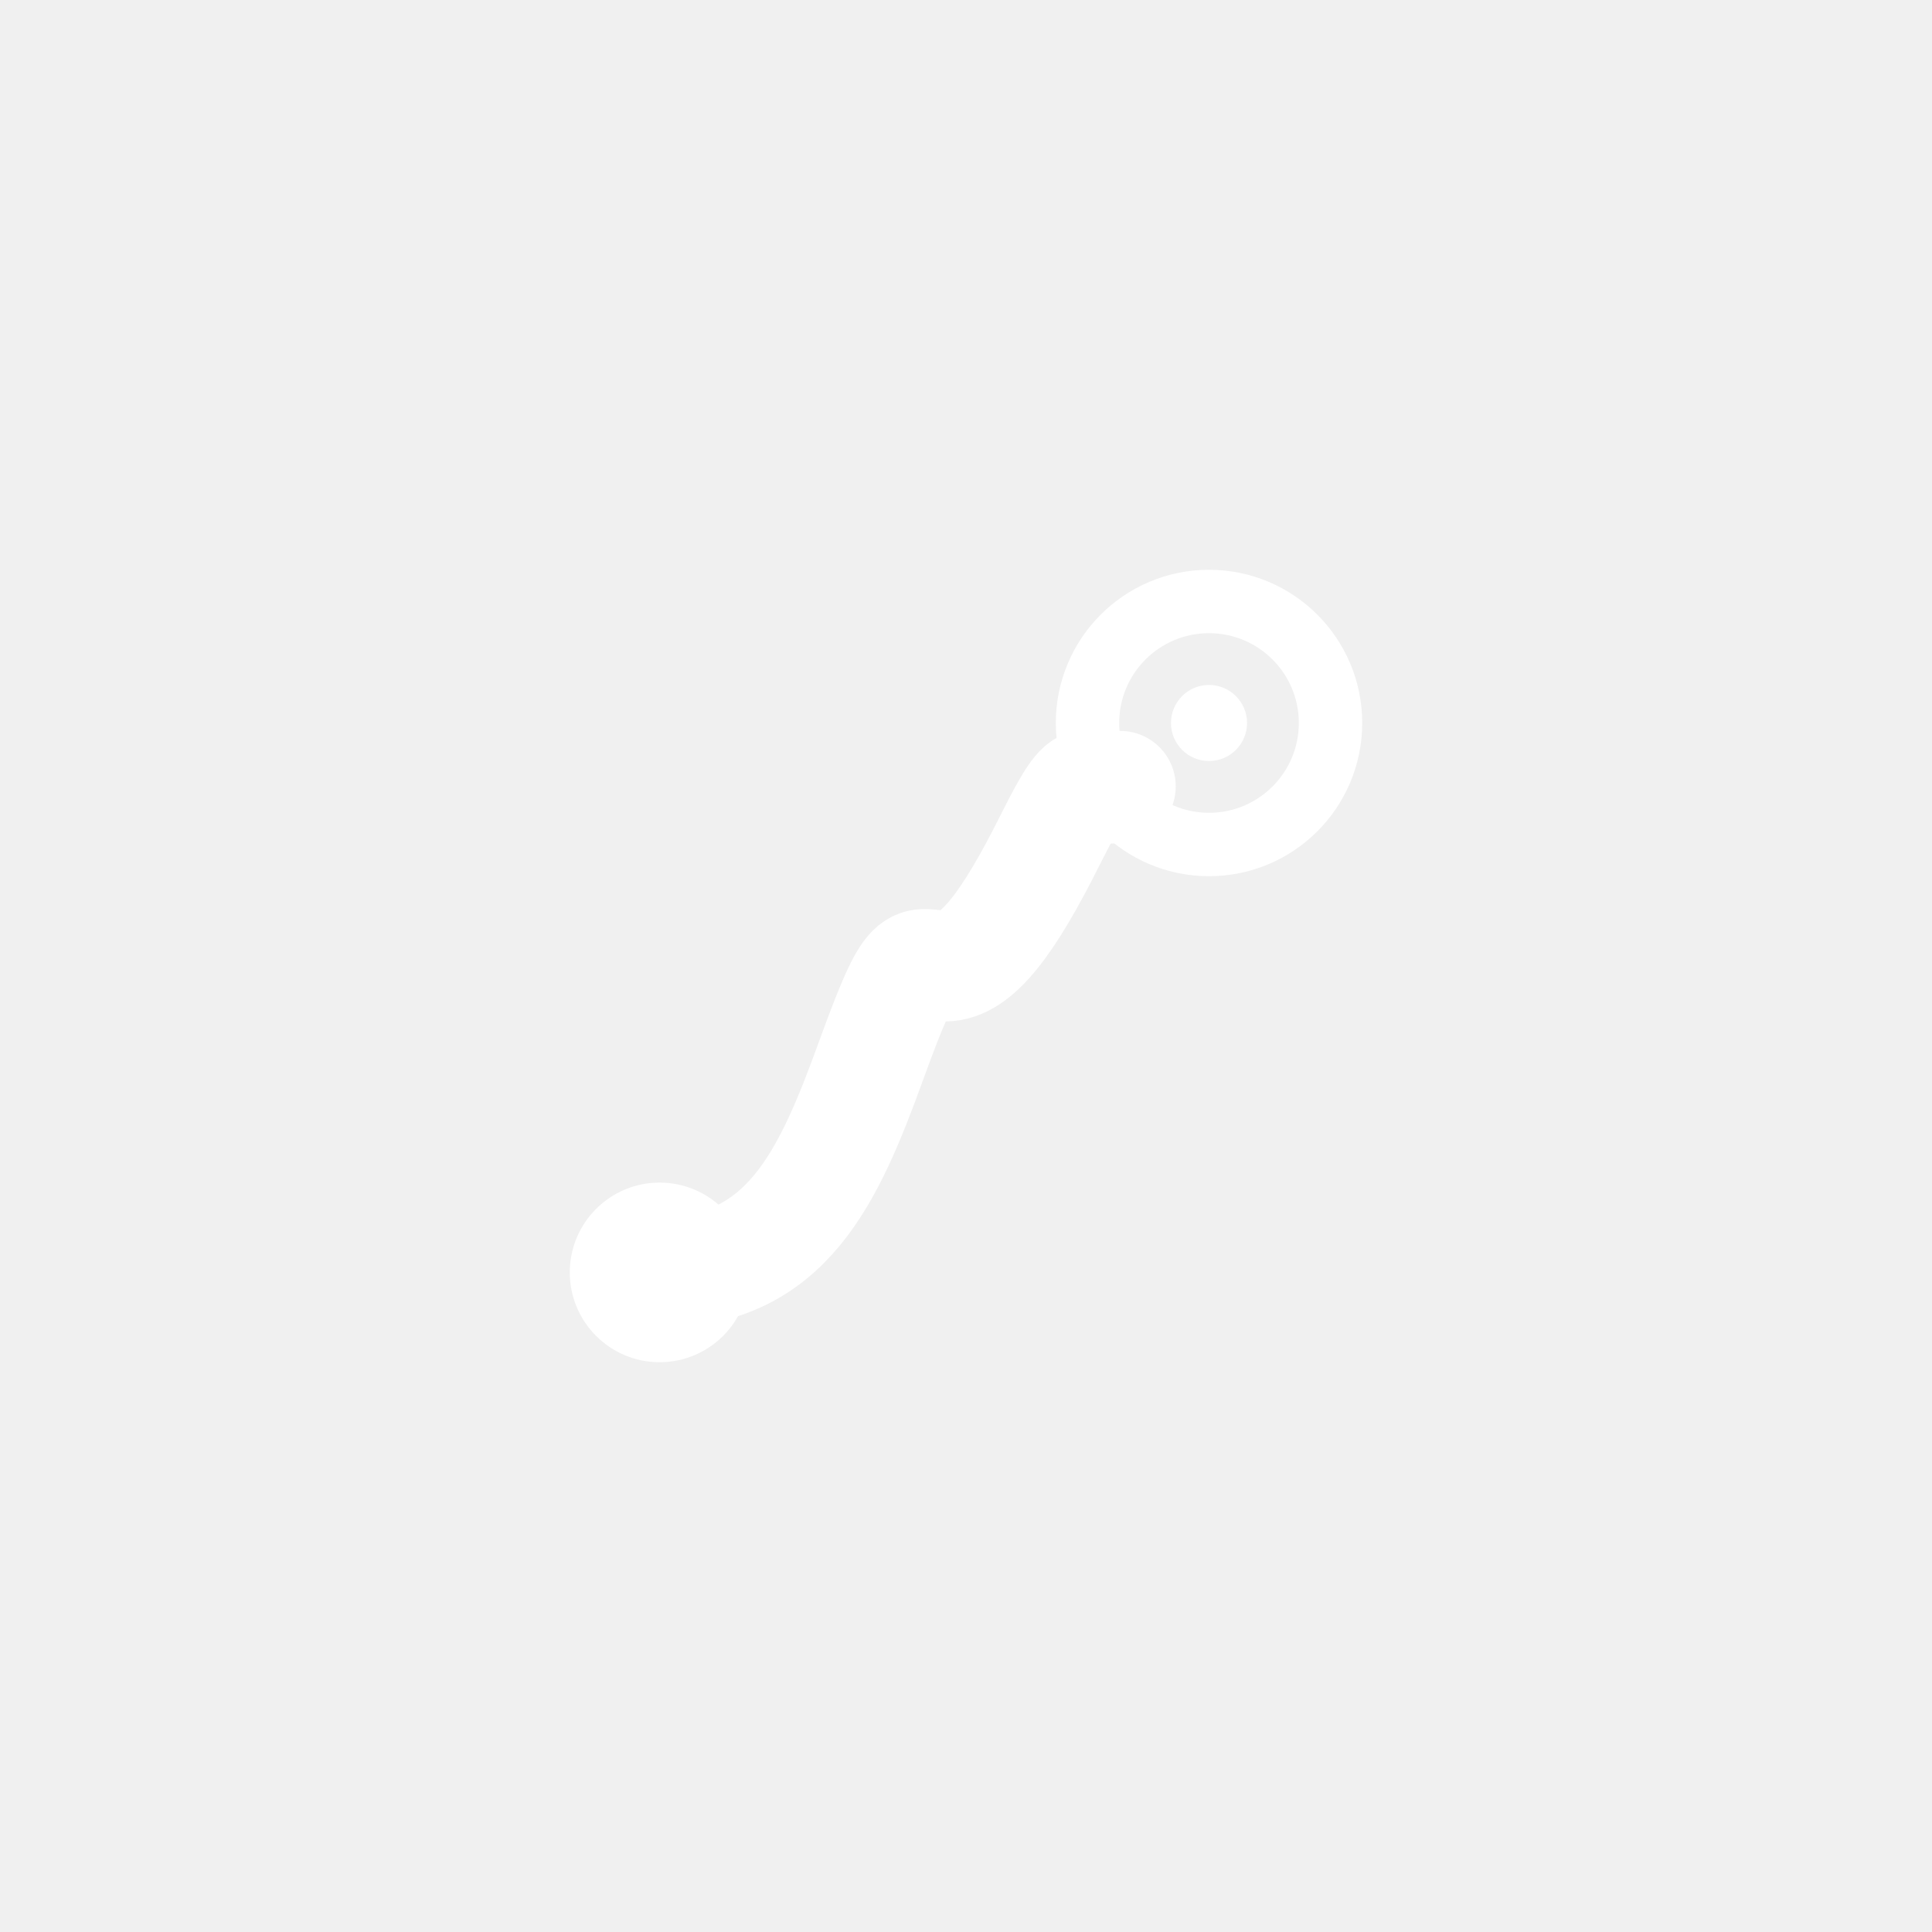
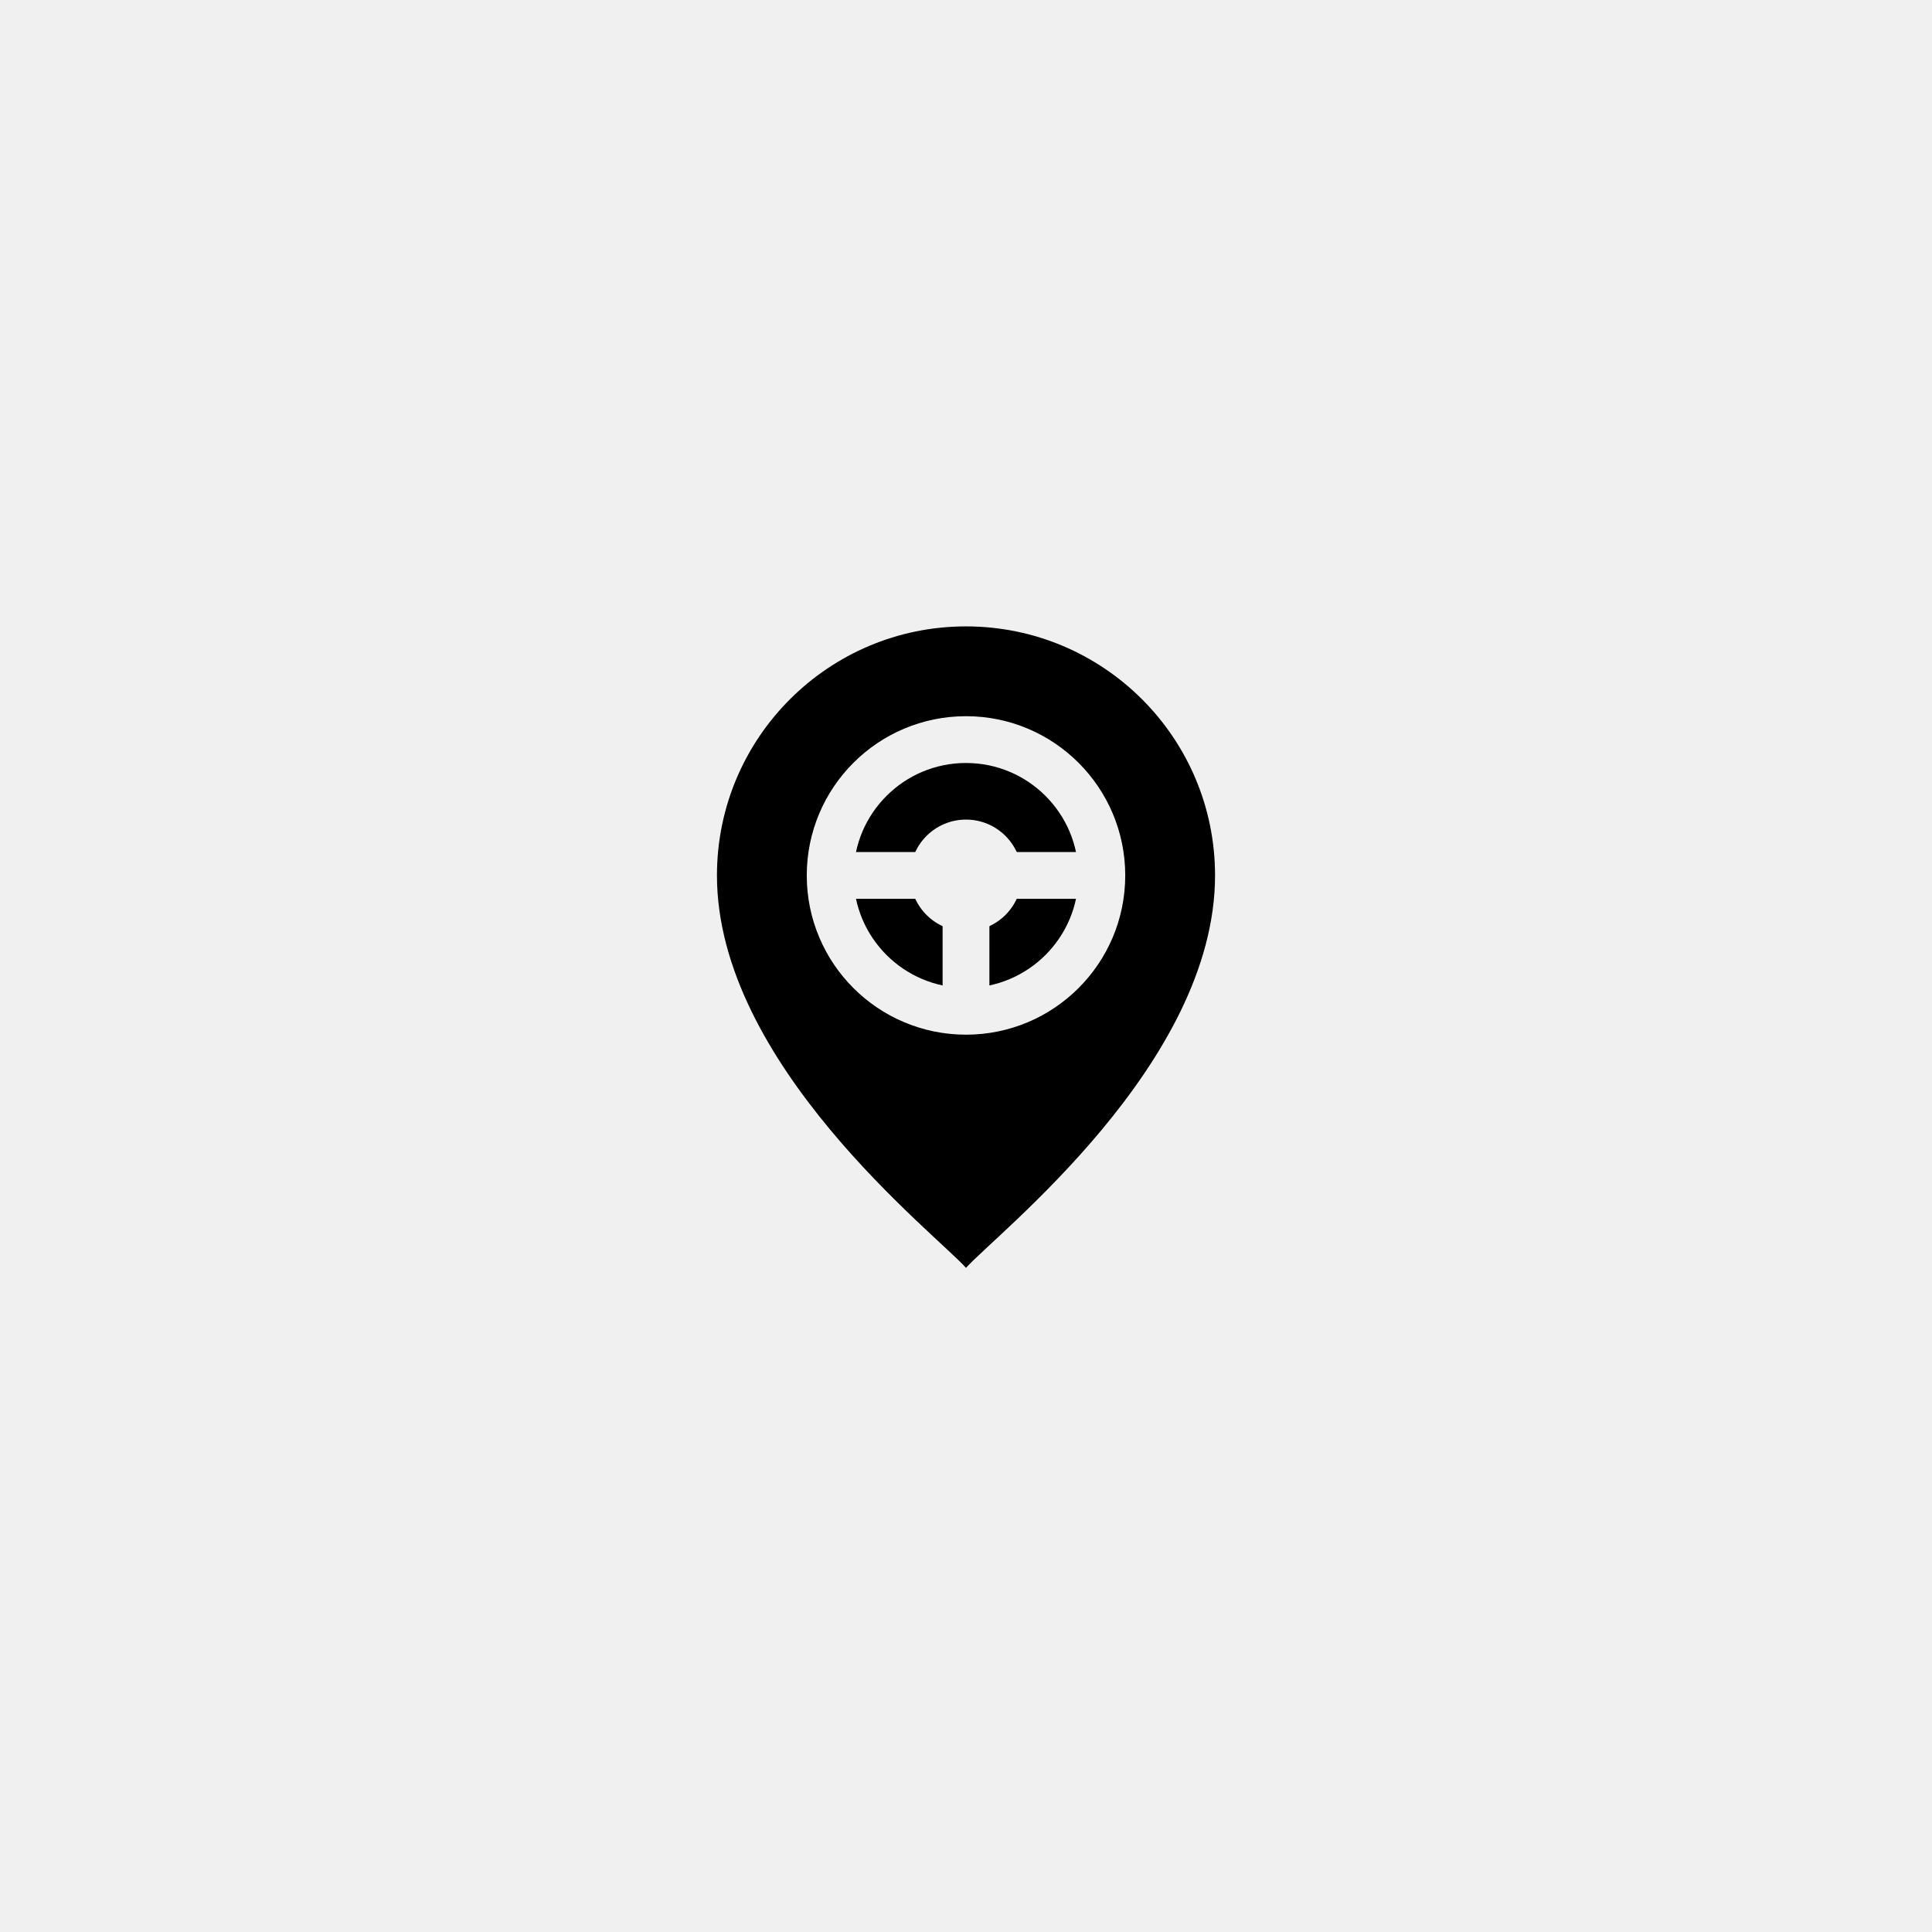
<svg xmlns="http://www.w3.org/2000/svg" width="1024" height="1024" viewBox="0 0 1024 1024">
-   <g transform="translate(215.20 248.80) scale(5.6)">
-     <path d="M24 76 C36 76 40 67 44 56 S48 47 51 47 S57 43 61 35 S64 31 67.6 30" stroke="#FFFFFF" stroke-width="10.5" stroke-linecap="round" fill="none" />
-     <circle cx="76" cy="24" r="11.5" stroke="#FFFFFF" stroke-width="6" fill="none" />
-     <circle cx="76" cy="24" r="3.6" fill="#FFFFFF" />
-     <circle cx="24" cy="76" r="8.5" fill="#FFFFFF" />
+   <g transform="translate(312 300) scale(4)">
+     <mask id="m" maskUnits="userSpaceOnUse" x="0" y="0" width="100" height="100">
+       <path d="M50 93 C46 88.5 17 66 17 41 A33 33 0 0 1 83 41 C83 66 54 88.5 50 93 Z" fill="#fff" />
+       <circle cx="50" cy="41" r="18" fill="none" stroke="#000" stroke-width="6.2" />
+       <circle cx="50" cy="41" r="7.4" fill="#000" />
+       <rect x="32" y="37.9" width="36" height="6.2" rx="0.6" fill="#000" />
+       <rect x="46.9" y="41" width="6.2" height="18" rx="0.6" fill="#000" />
+     </mask>
+     <rect width="100" height="100" fill="#000" mask="url(#m)" />
  </g>
</svg>
